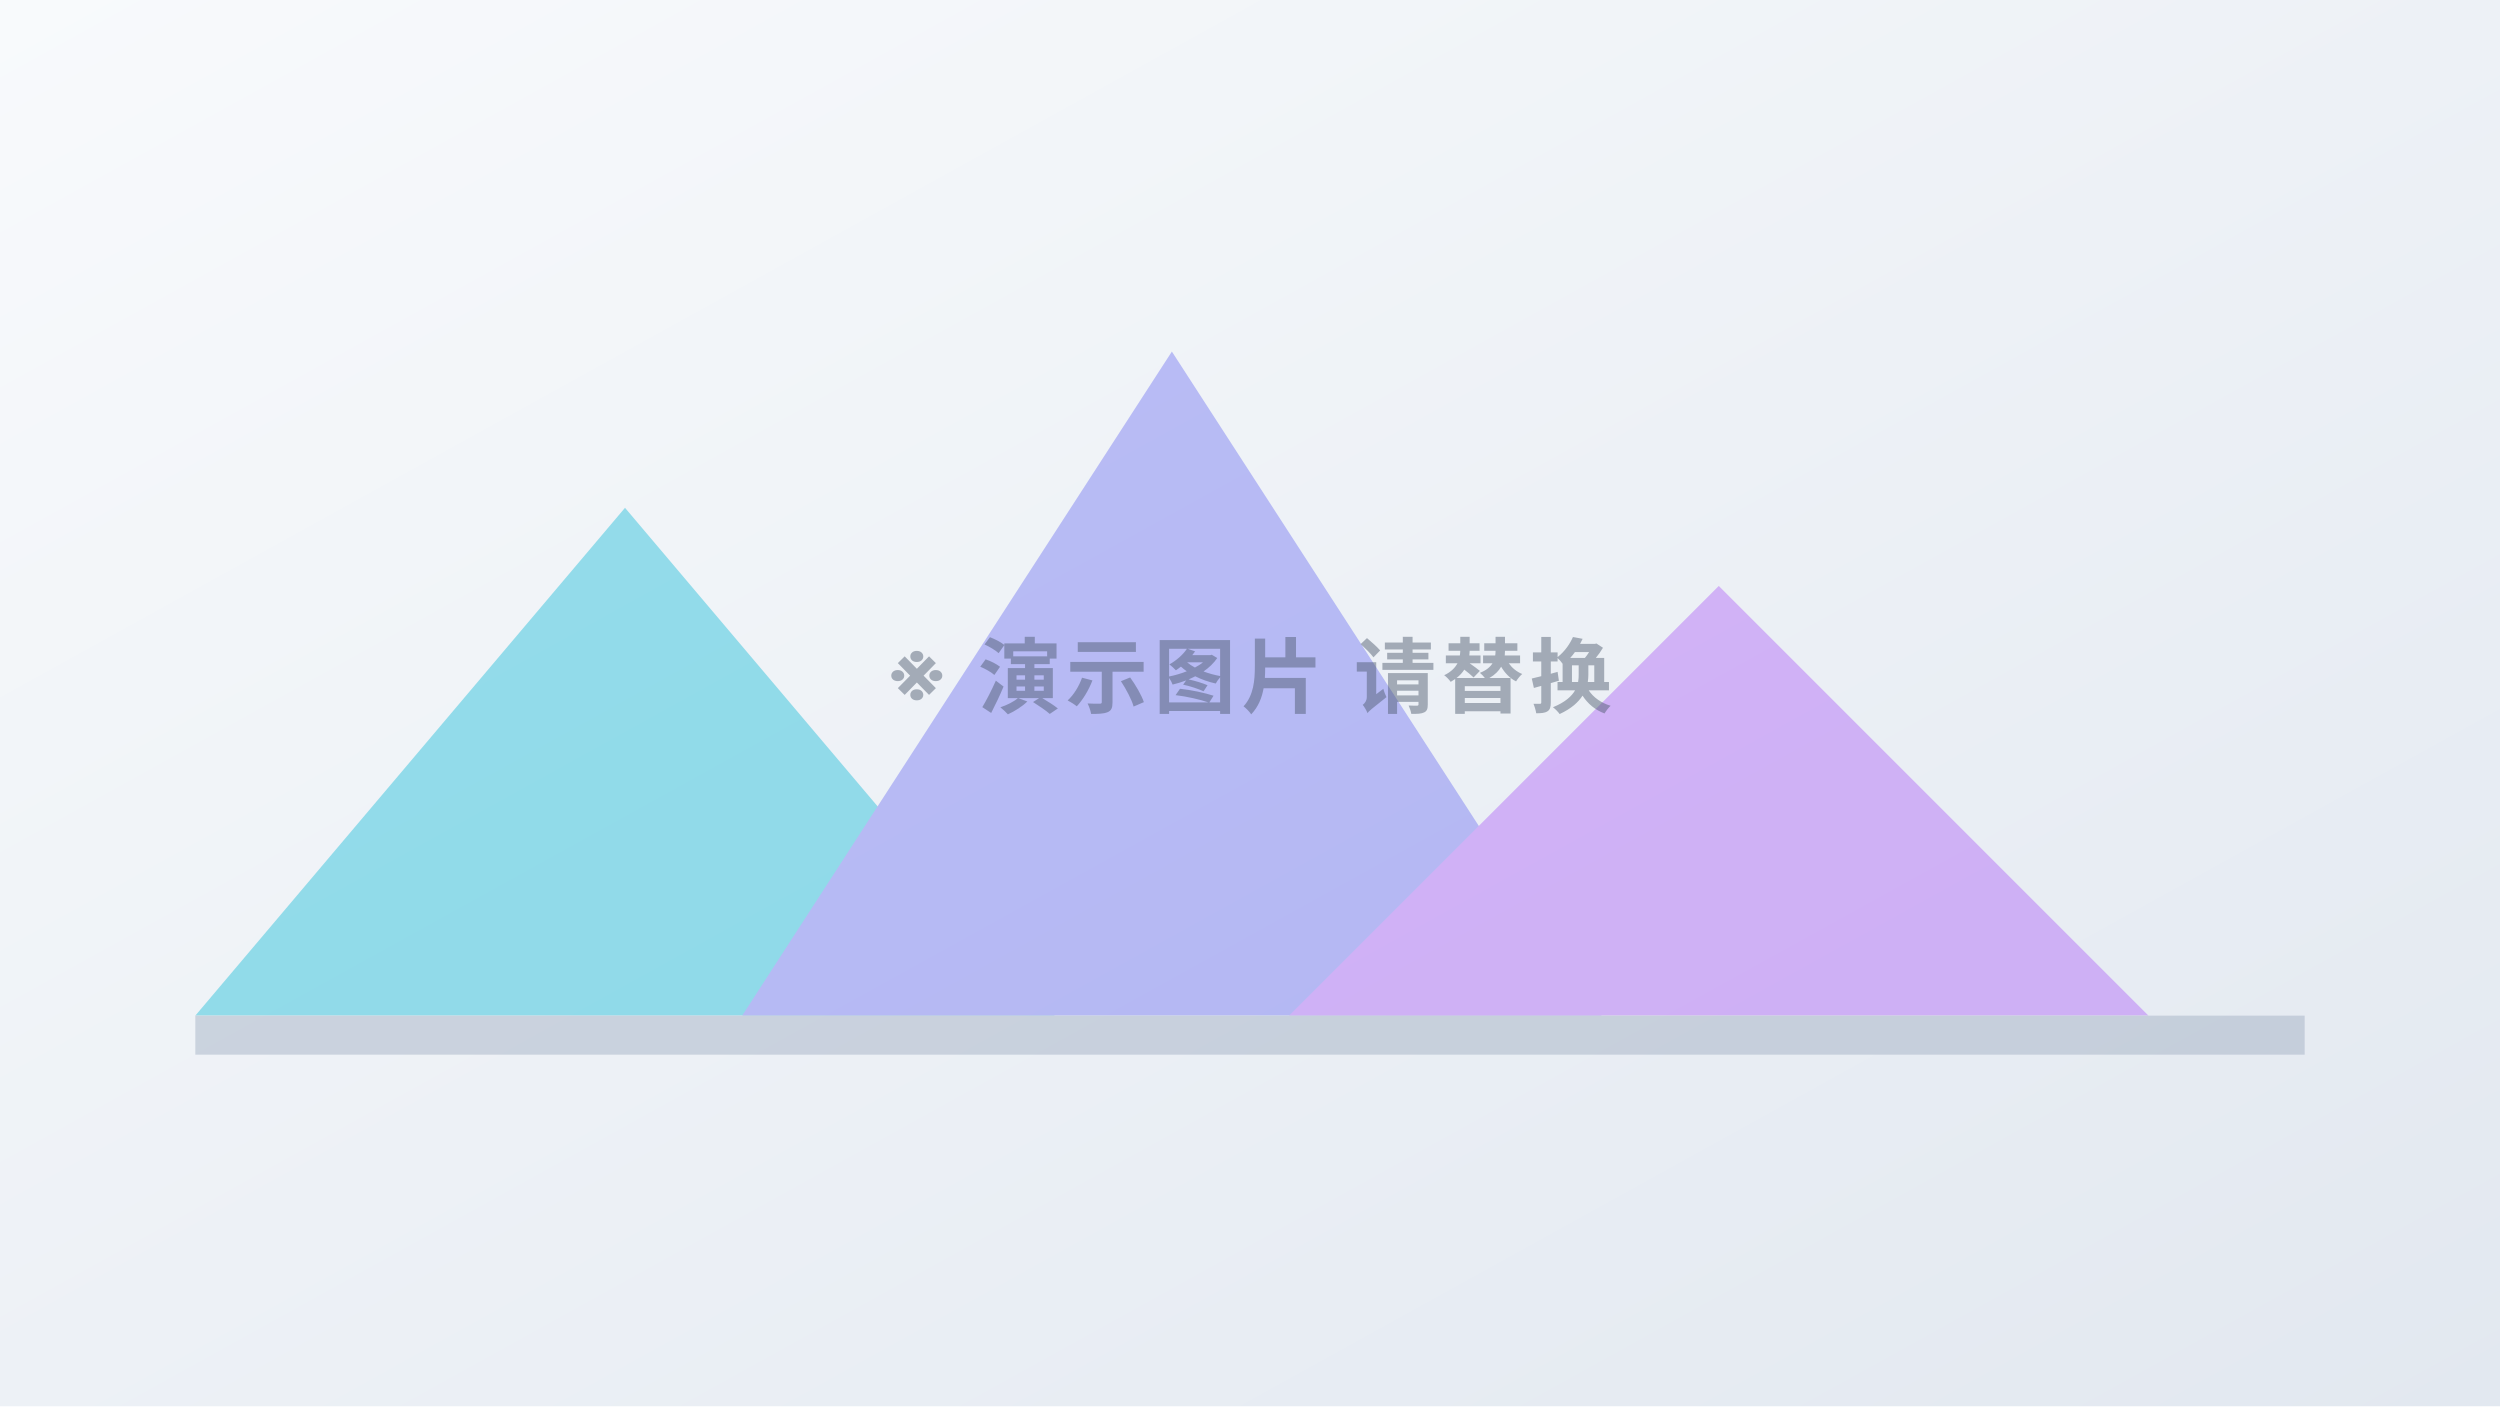
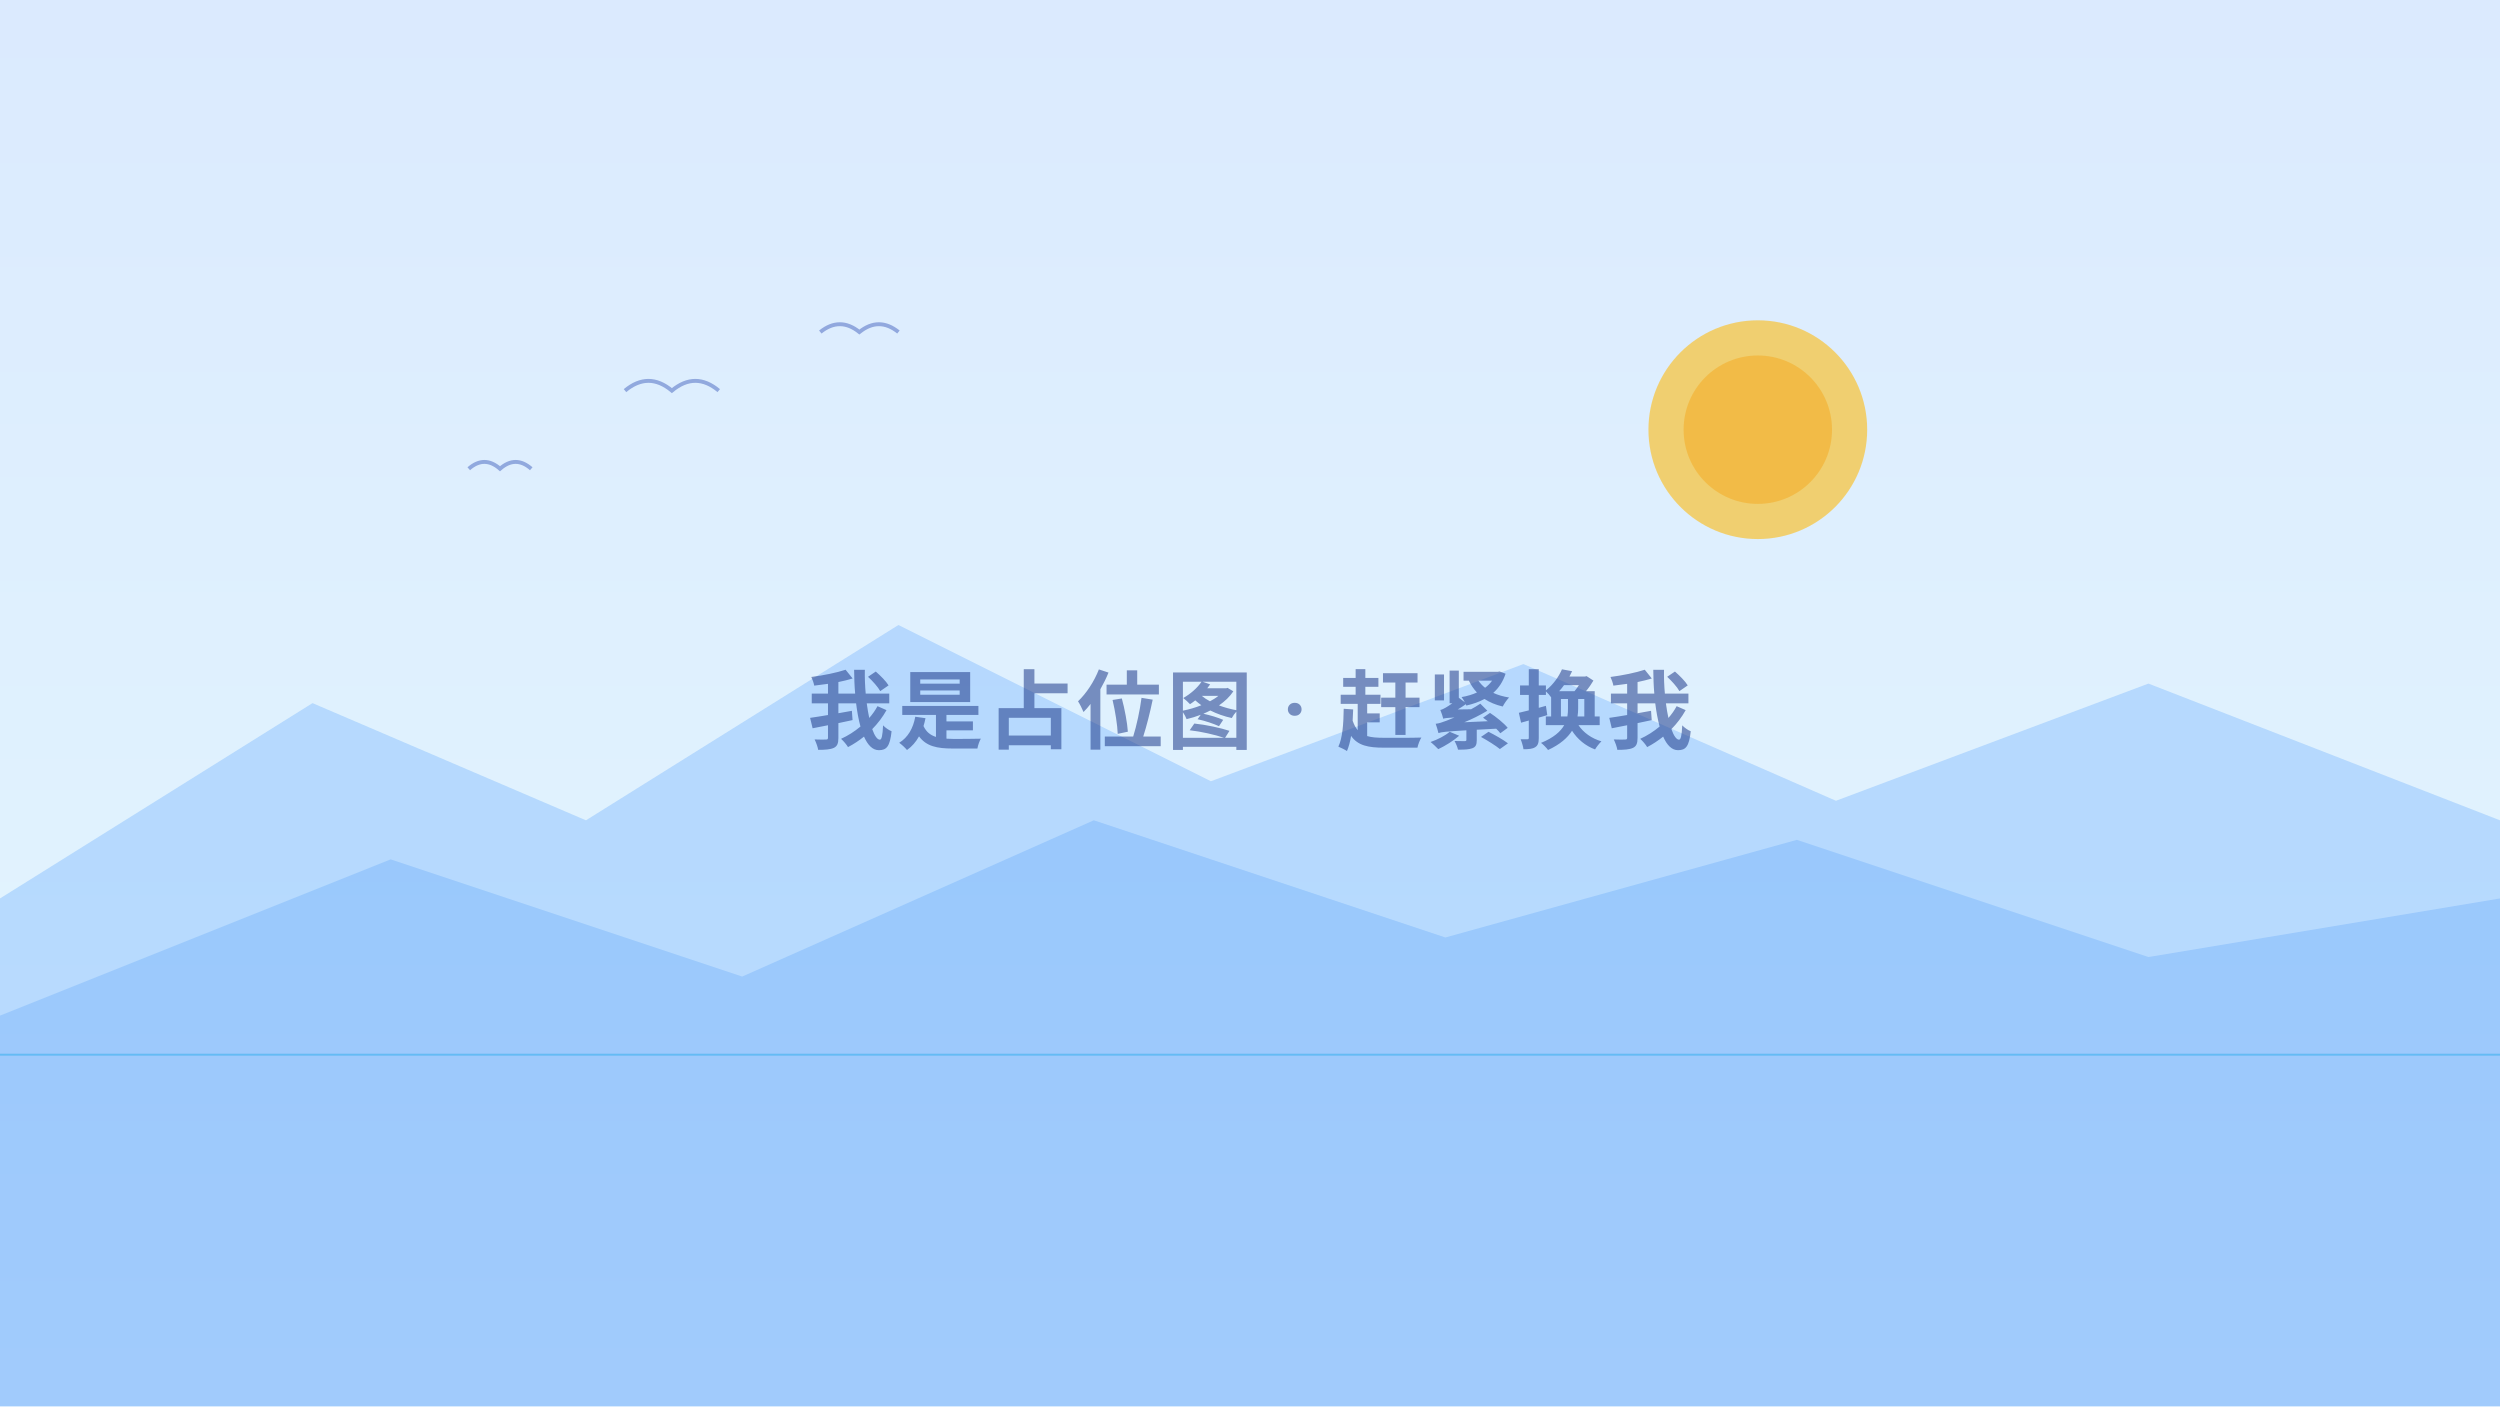
<svg xmlns="http://www.w3.org/2000/svg" viewBox="0 0 1280 720" width="1280" height="720">
  <defs>
-     <linearGradient id="bg" x1="0" y1="0" x2="1" y2="1">
-       <stop offset="0%" stop-color="#F8FAFC" />
-       <stop offset="100%" stop-color="#E2E8F0" />
+     <linearGradient id="sky" x1="0" y1="0" x2="0" y2="1">
+       <stop offset="0%" stop-color="#DBEAFE" />
+       <stop offset="60%" stop-color="#E0F2FE" />
+       <stop offset="100%" stop-color="#F0F9FF" />
+     </linearGradient>
+     <linearGradient id="ground" x1="0" y1="0" x2="0" y2="1">
+       <stop offset="0%" stop-color="#BAE6FD" stop-opacity="0.6" />
+       <stop offset="100%" stop-color="#7DD3FC" stop-opacity="0.0" />
    </linearGradient>
  </defs>
-   <rect width="1280" height="720" fill="url(#bg)" />
-   <g opacity="0.4">
-     <polygon points="100,520 320,260 540,520" fill="#06B6D4" />
-     <polygon points="380,520 600,180 820,520" fill="#6366F1" />
-     <polygon points="660,520 880,300 1100,520" fill="#A855F7" />
-     <rect x="100" y="520" width="1080" height="20" fill="#94A3B8" />
+   <rect width="1280" height="720" fill="url(#sky)" />
+   <g opacity="0.55">
+     <path d="M 0 460 L 160 360 L 300 420 L 460 320 L 620 400 L 780 340 L 940 410 L 1100 350 L 1280 420 L 1280 720 L 0 720 Z" fill="#93C5FD" />
+     <path d="M 0 520 L 200 440 L 380 500 L 560 420 L 740 480 L 920 430 L 1100 490 L 1280 460 L 1280 720 L 0 720 Z" fill="#60A5FA" />
  </g>
-   <g opacity="0.45">
-     <text x="640" y="360" text-anchor="middle" font-family="-apple-system,Segoe UI,Roboto,PingFang SC,Microsoft YaHei,sans-serif" font-size="42" font-weight="700" fill="#475569" letter-spacing="3">
-       ※ 演示图片 请替换
+   <line x1="0" y1="540" x2="1280" y2="540" stroke="#0EA5E9" stroke-width="1" opacity="0.4" />
+   <circle cx="900" cy="220" r="56" fill="#FBBF24" opacity="0.65" />
+   <circle cx="900" cy="220" r="38" fill="#F59E0B" opacity="0.4" />
+   <g stroke="#1E40AF" stroke-width="2" fill="none" opacity="0.4">
+     <path d="M 320 200 q 12 -10 24 0 q 12 -10 24 0" />
+     <path d="M 420 170 q 10 -8 20 0 q 10 -8 20 0" />
+     <path d="M 240 240 q 8 -7 16 0 q 8 -7 16 0" />
+   </g>
+   <g opacity="0.55">
+     <text x="640" y="380" text-anchor="middle" font-family="-apple-system,Segoe UI,Roboto,PingFang SC,Microsoft YaHei,sans-serif" font-size="44" font-weight="700" fill="#1E3A8A" letter-spacing="2">
+       我是占位图 · 赶紧换我
    </text>
  </g>
</svg>
